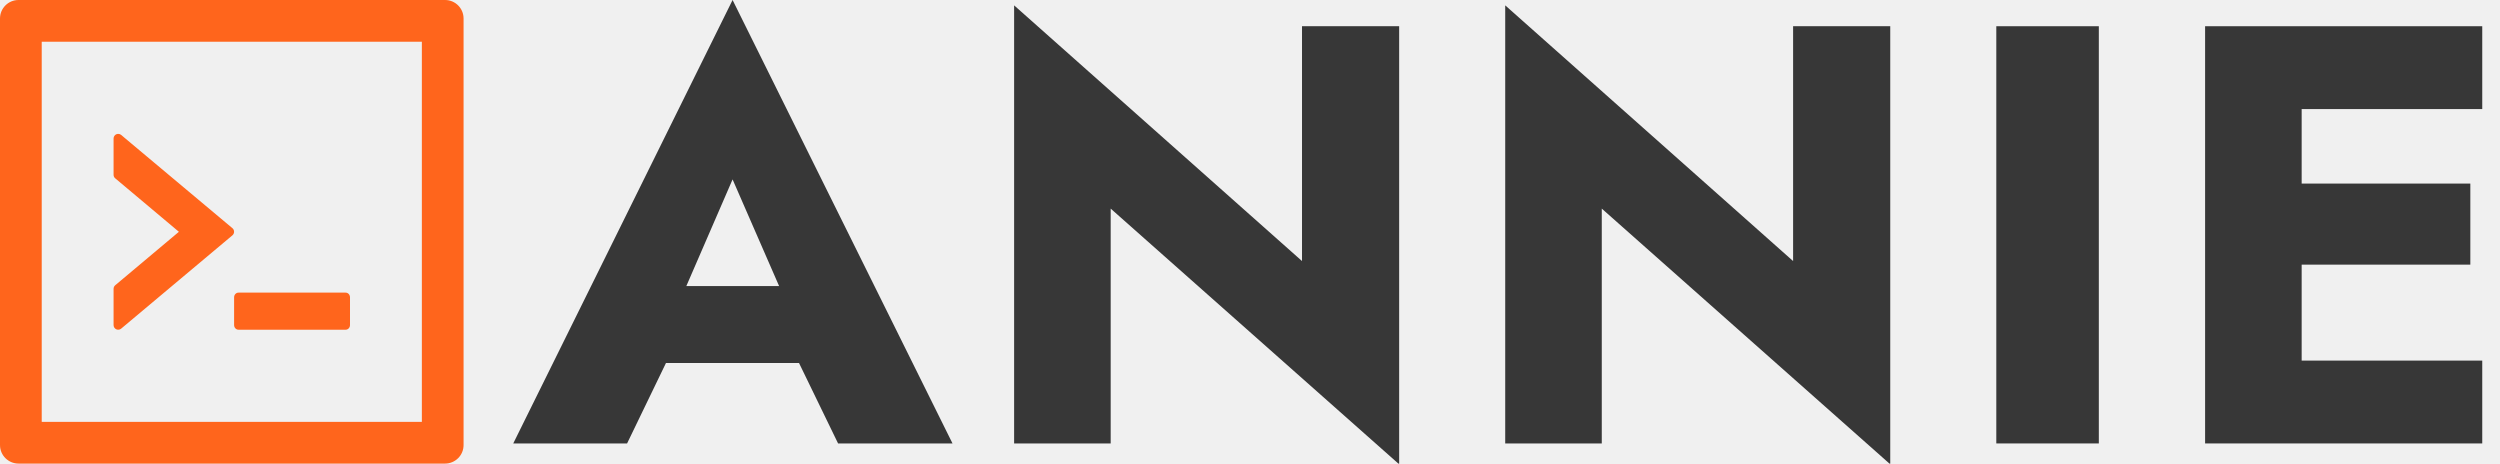
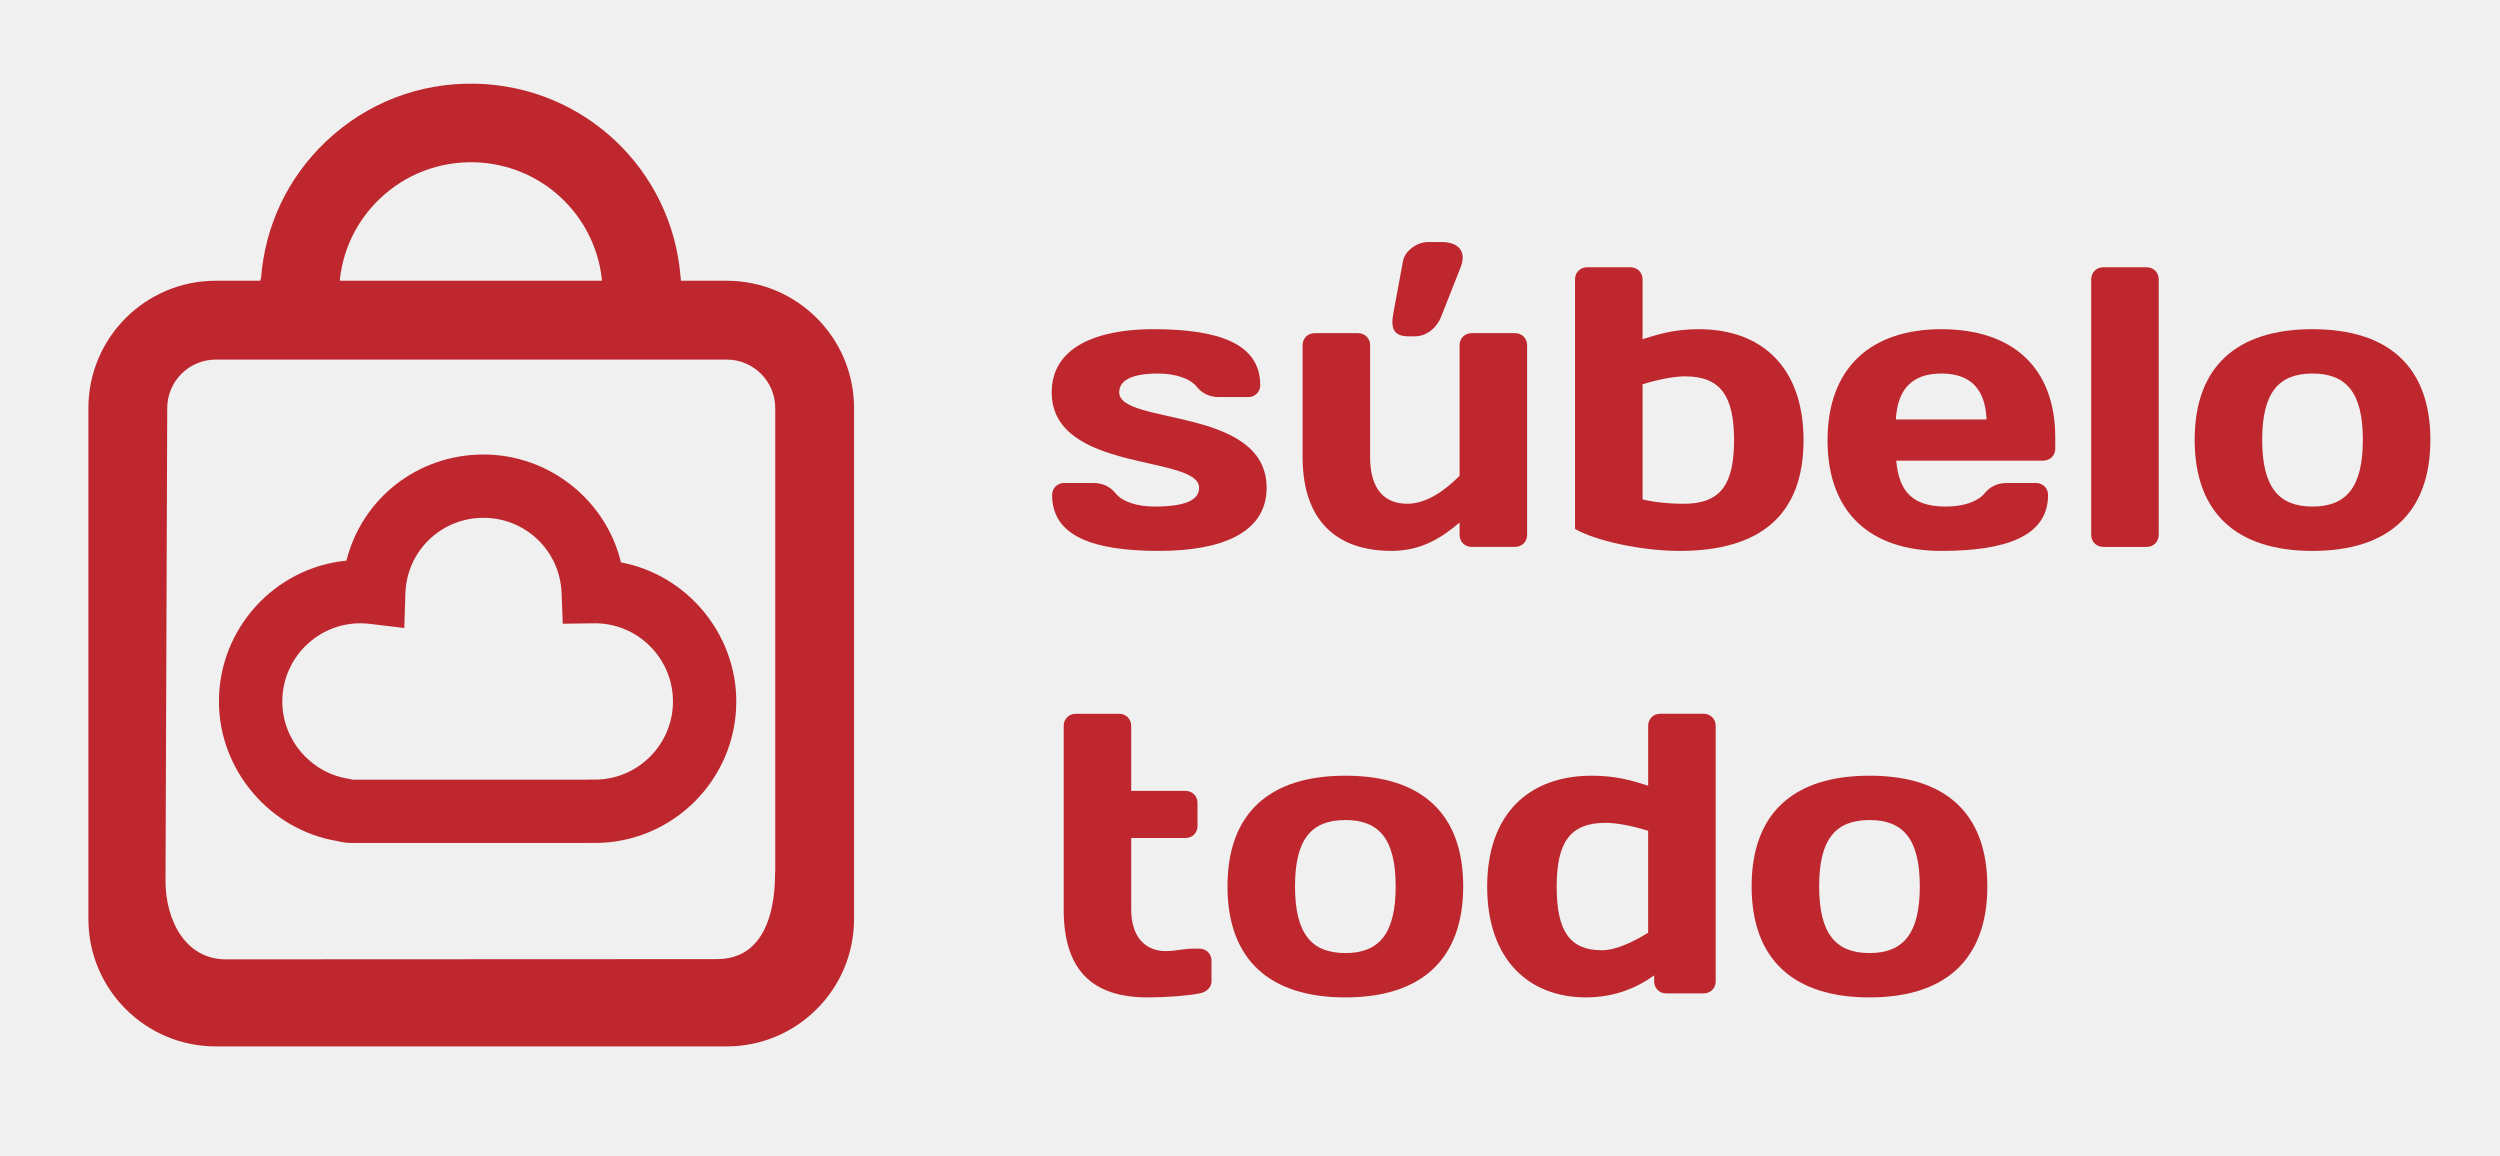
- <svg xmlns="http://www.w3.org/2000/svg" width="151" height="28" viewBox="0 0 151 28" fill="none">
-   <g clip-path="url(#clip0_1_2)">
-     <path d="M37.66 21.924H50.98L50.584 17.28H38.092L37.66 21.924ZM44.248 10.836L47.812 19.008L47.596 20.556L50.62 26.784H57.532L44.248 0L31 26.784H37.876L41.008 20.304L40.72 18.972L44.248 10.836Z" fill="#373737" />
-     <path d="M78.641 1.584V15.768L61.253 0.324V26.784H67.085V12.6L84.509 28.044V1.584H78.641Z" fill="#373737" />
-     <path d="M108.303 1.584V15.768L90.915 0.324V26.784H96.747V12.6L114.171 28.044V1.584H108.303Z" fill="#373737" />
-     <path d="M120.577 1.584V26.784H126.769V1.584H120.577Z" fill="#373737" />
-     <path d="M137.22 26.784H149.928V21.78H137.22V26.784ZM137.22 6.588H149.928V1.584H137.22V6.588ZM137.22 15.984H149.208V11.088H137.22V15.984ZM133.188 1.584V26.784H139.02V1.584H133.188Z" fill="#373737" />
-     <path d="M14.14 19.635C14.14 19.789 14.259 19.915 14.402 19.915H20.878C21.021 19.915 21.14 19.789 21.14 19.635V17.955C21.14 17.801 21.021 17.675 20.878 17.675H14.402C14.259 17.675 14.14 17.801 14.14 17.955V19.635ZM7.319 19.849L14.039 14.213C14.171 14.101 14.171 13.895 14.039 13.783L7.319 8.152C7.278 8.117 7.228 8.095 7.176 8.088C7.123 8.081 7.069 8.089 7.021 8.111C6.973 8.134 6.932 8.17 6.903 8.215C6.875 8.26 6.86 8.312 6.86 8.365V10.559C6.86 10.643 6.895 10.72 6.962 10.773L10.805 14L6.962 17.227C6.93 17.253 6.905 17.286 6.887 17.323C6.87 17.36 6.861 17.4 6.86 17.441V19.635C6.86 19.873 7.136 20.003 7.319 19.849ZM26.88 0H1.12C0.5 0 0 0.5 0 1.12V26.88C0 27.5 0.5 28 1.12 28H26.88C27.5 28 28 27.5 28 26.88V1.12C28 0.5 27.5 0 26.88 0ZM25.48 25.48H2.52V2.52H25.48V25.48Z" fill="#FF651C" />
-   </g>
+ <svg xmlns="http://www.w3.org/2000/svg" id="Capa_1" viewBox="0 0 1584 732">
  <defs>
-     <clipPath id="clip0_1_2">
-       <rect width="151" height="28" fill="white" />
-     </clipPath>
+     <style>.cls-1{fill:#be272d;}</style>
  </defs>
+   <path class="cls-1" d="m393.45,356.32c-9.63-39.78-45.8-68.35-87.12-68.35s-76.8,27.49-86.85,67.25c-45.54,4.5-80.76,43.09-80.76,89.22,0,43.32,32.15,81.3,74.82,88.43,3.03.81,6.14,1.23,9.27,1.23h150.32c.58,0,1.16-.02,1.34-.05.79.03,1.58.05,2.38.05,49.44,0,89.66-40.22,89.66-89.66,0-42.87-31.21-80.23-73.06-88.12Zm-87.12-28.23c26.7,0,48.44,20.89,49.48,47.56l.76,19.54,19.62-.26.74-.03c27.27.04,49.46,22.26,49.46,49.54s-22.22,49.54-49.53,49.54l-2.91-.09-1,.09h-149.42s-2.59-.56-2.59-.56c-23.99-3.6-42.08-24.66-42.08-48.97,0-27.31,22.22-49.54,49.53-49.54,1.93,0,3.89.13,6.01.38l21.75,2.62.7-21.9c.86-26.87,22.59-47.92,49.49-47.92Z" />
+   <path class="cls-1" d="m460.43,177.88h-28.97c-.16-1.52-.26-2.43-.27-2.58-5.44-67.56-60.66-120.52-129.48-122.26-35.67-.87-69.42,12.11-95.23,36.64-24.17,22.97-38.59,53.47-41.07,86.49l-.4,1.18c-.06.13-.12.33-.18.53h-28.11c-44.57,0-80.71,36.13-80.71,80.71v323.7c0,44.57,36.14,80.71,80.71,80.71h323.7c44.58,0,80.71-36.14,80.71-80.71v-323.7c0-44.58-36.13-80.71-80.71-80.71Zm-245.09-.7c0-.17.01-.34.04-.5,2.22-19.42,11.07-37.28,25.41-50.91,16.17-15.37,37.44-23.45,59.66-22.96,42.17,1.07,76.2,32.83,80.86,73.81.02.2.03.41.03.62v.65h-166.02l.02-.7Zm-72.21,430.66c-25.66,0-38.26-24.76-38.26-49.69,0-2.56,1.09-299.55,1.09-299.55,0-16.99,13.78-30.77,30.77-30.77h323.7c16.99,0,30.77,13.78,30.77,30.77v293.25c-.76-.57,4.14,55.85-36.89,55.85" />
+   <path class="cls-1" d="m734.45,349.05c-41.51,0-67.83-9.11-67.83-35.44,0-4.3,3.29-7.59,7.59-7.59h18.48c6.33,0,10.88,2.53,14.17,6.58,4.3,5.32,13.67,8.35,24.55,8.35,21.26,0,28.35-4.81,28.35-11.9,0-21.01-93.4-9.36-93.4-60.49,0-28.6,28.6-39.99,64.29-39.99,41.51,0,67.83,9.11,67.83,35.44,0,4.3-3.29,7.59-7.59,7.59h-18.48c-6.33,0-10.88-2.53-14.18-6.58-4.3-5.32-13.67-8.35-24.55-8.35-17.46,0-24.55,4.81-24.55,11.9,0,21.01,93.4,8.86,93.4,60.49,0,28.6-28.6,39.99-68.09,39.99Z" />
+   <path class="cls-1" d="m868.1,289.57c0,21.01,9.62,29.61,23.54,29.61,12.4,0,24.05-8.61,33.16-17.72v-82.77c0-4.3,3.29-7.6,7.59-7.6h27.59c4.3,0,7.59,3.29,7.59,7.6v120.23c0,4.3-3.29,7.59-7.59,7.59h-27.59c-4.3,0-7.59-3.29-7.59-7.59v-7.85c-11.64,9.87-24.3,17.97-43.28,17.97-32.9,0-56.19-17.47-56.19-59.48v-70.87c0-4.3,3.29-7.6,7.59-7.6h27.59c4.3,0,7.59,3.29,7.59,7.6v70.87Z" />
+   <path class="cls-1" d="m997.95,176.94c0-4.3,3.29-7.59,7.59-7.59h27.59c4.3,0,7.59,3.29,7.59,7.59v37.97c10.38-3.29,20.5-6.33,35.69-6.33,39.49,0,66.31,23.79,66.31,70.37s-26.58,70.11-78.46,70.11c-24.05,0-53.15-6.33-66.32-13.92v-158.2Zm42.78,139.46c5.82,1.52,15.69,2.79,26.07,2.79,23.54,0,31.89-12.4,31.89-40.24s-8.35-40.5-31.13-40.5c-6.33,0-16.45,1.77-26.83,5.06v72.9Z" />
+   <path class="cls-1" d="m1201.46,291.85c1.77,20.25,10.89,29.11,31.64,29.11,10.63,0,20-3.04,24.3-8.35,3.29-4.05,7.85-6.58,14.17-6.58h18.48c4.3,0,7.6,3.29,7.6,7.59,0,26.32-27.08,35.44-67.58,35.44-45.05,0-72.14-24.3-72.14-70.11s27.34-70.37,72.14-70.37,72.14,24.05,72.14,68.59v7.09c0,4.3-3.29,7.6-7.6,7.6h-93.15Zm-.25-26.07h57.46c-.76-18.98-9.87-29.11-28.6-29.11s-27.84,10.13-28.86,29.11Z" />
+   <path class="cls-1" d="m1332.58,346.52c-4.3,0-7.59-3.29-7.59-7.59v-161.99c0-4.3,3.29-7.59,7.59-7.59h27.59c4.3,0,7.59,3.29,7.59,7.59v161.99c0,4.3-3.29,7.59-7.59,7.59h-27.59Z" />
+   <path class="cls-1" d="m1539.88,278.69c0,46.57-26.83,70.37-74.67,70.37s-74.67-23.79-74.67-70.37,26.83-70.11,74.67-70.11,74.67,23.54,74.67,70.11Zm-42.78,0c0-29.87-10.38-42.02-31.89-42.02s-31.89,12.15-31.89,42.02,10.38,42.27,31.89,42.27,31.89-12.4,31.89-42.27Z" />
+   <path class="cls-1" d="m727.11,631.96c-35.44,0-53.15-17.72-53.15-55.68v-116.43c0-4.3,3.29-7.59,7.59-7.59h27.59c4.3,0,7.59,3.29,7.59,7.59v41.26h34.42c4.3,0,7.59,3.29,7.59,7.59v14.68c0,4.3-3.29,7.59-7.59,7.59h-34.42v45.31c0,17.21,8.86,26.32,21.77,26.32,6.58,0,11.39-1.52,16.96-1.52h4.56c4.3,0,7.59,3.29,7.59,7.6v13.16c0,3.8-3.29,6.84-7.59,7.59-7.59,1.52-21.52,2.53-32.9,2.53Z" />
+   <path class="cls-1" d="m927.08,561.59c0,46.58-26.83,70.37-74.67,70.37s-74.67-23.79-74.67-70.37,26.83-70.11,74.67-70.11,74.67,23.54,74.67,70.11Zm-42.78,0c0-29.87-10.38-42.01-31.89-42.01s-31.89,12.15-31.89,42.01,10.38,42.27,31.89,42.27,31.89-12.4,31.89-42.27Z" />
+   <path class="cls-1" d="m942.27,561.84c0-46.57,26.83-70.36,66.32-70.36,15.19,0,25.31,3.03,35.69,6.32v-37.97c0-4.3,3.29-7.59,7.59-7.59h27.59c4.3,0,7.59,3.29,7.59,7.59v161.99c0,4.3-3.29,7.59-7.59,7.59h-23.79c-4.3,0-7.59-3.29-7.59-7.59v-3.8c-11.39,8.1-25.31,13.92-43.28,13.92-35.94,0-62.52-23.79-62.52-70.11Zm102,29.11v-64.55c-10.38-3.29-20.5-5.06-26.83-5.06-22.78,0-31.13,12.4-31.13,40.5s8.35,40.24,28.6,40.24c9.11,0,20.5-5.57,29.36-11.13Z" />
+   <path class="cls-1" d="m1259.17,561.59c0,46.58-26.83,70.37-74.67,70.37s-74.67-23.79-74.67-70.37,26.83-70.11,74.67-70.11,74.67,23.54,74.67,70.11Zm-42.78,0c0-29.87-10.38-42.01-31.89-42.01s-31.89,12.15-31.89,42.01,10.38,42.27,31.89,42.27,31.89-12.4,31.89-42.27Z" />
+   <path class="cls-1" d="m912.92,201.11c-2.56,6.21-8.56,11.98-16.48,11.98h-4.07c-8.99,0-11.35-4.71-9.63-14.13l6.21-33.61c1.29-6.64,8.99-11.99,15.85-11.99h8.56c11.14,0,16.06,6.21,11.99,16.27l-12.42,31.47Z" />
</svg>
